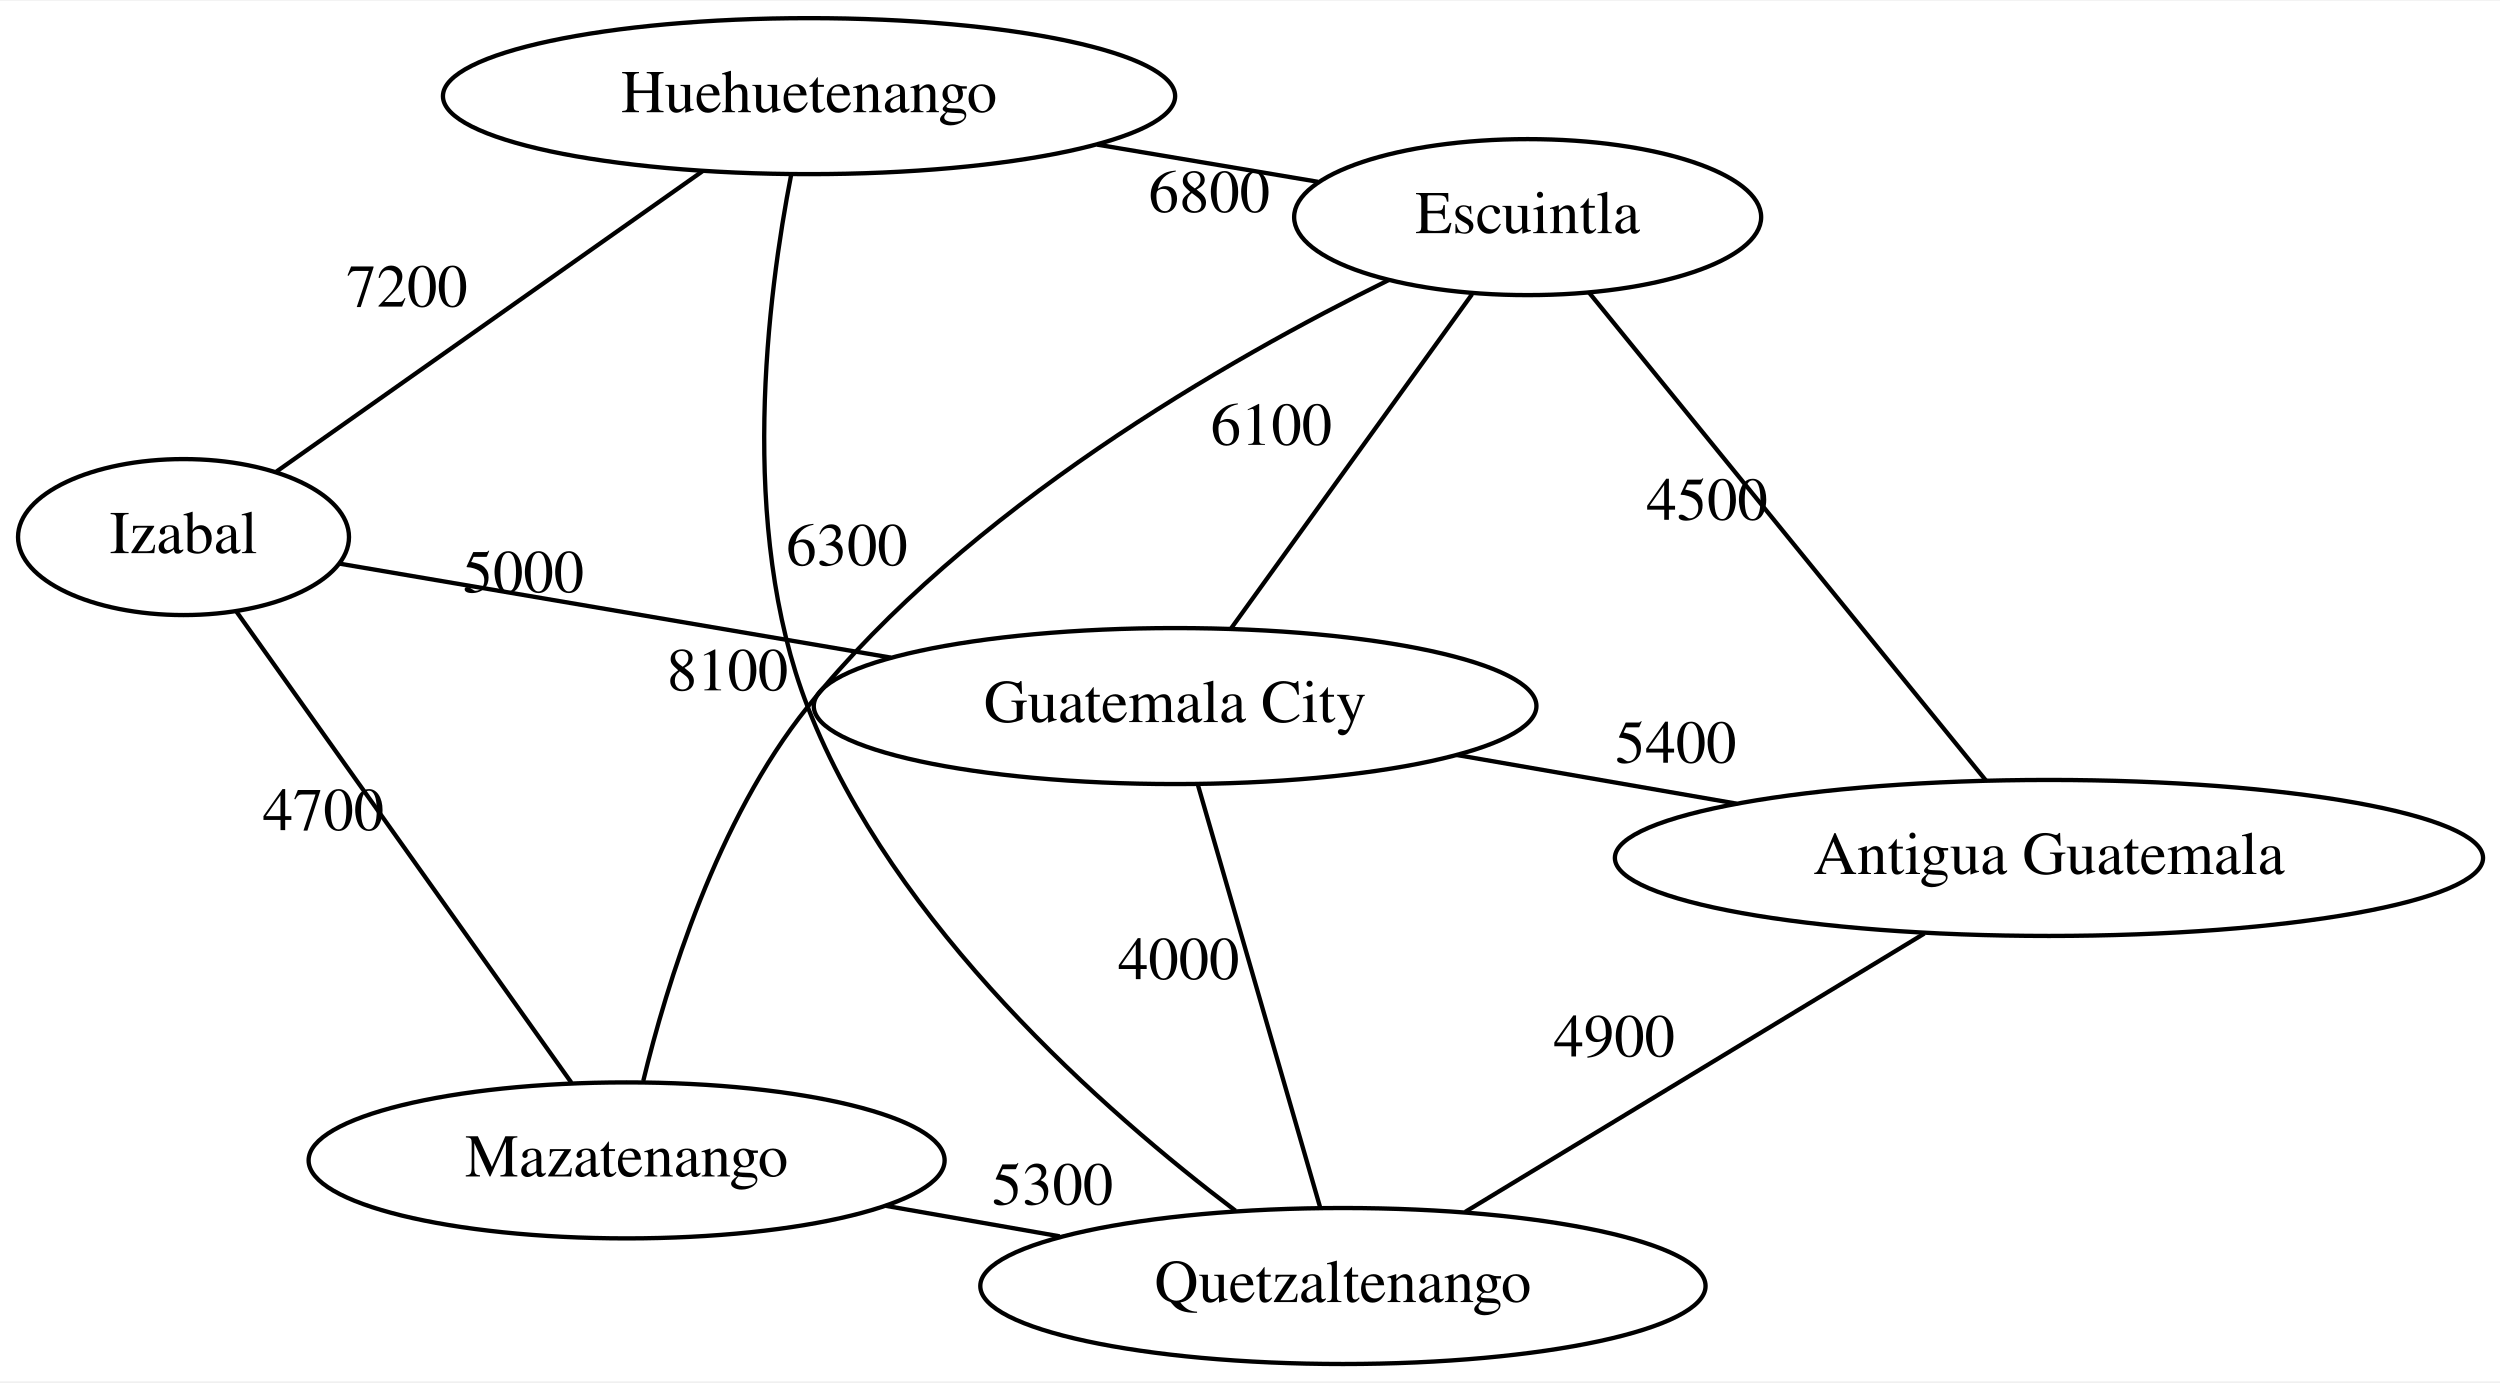
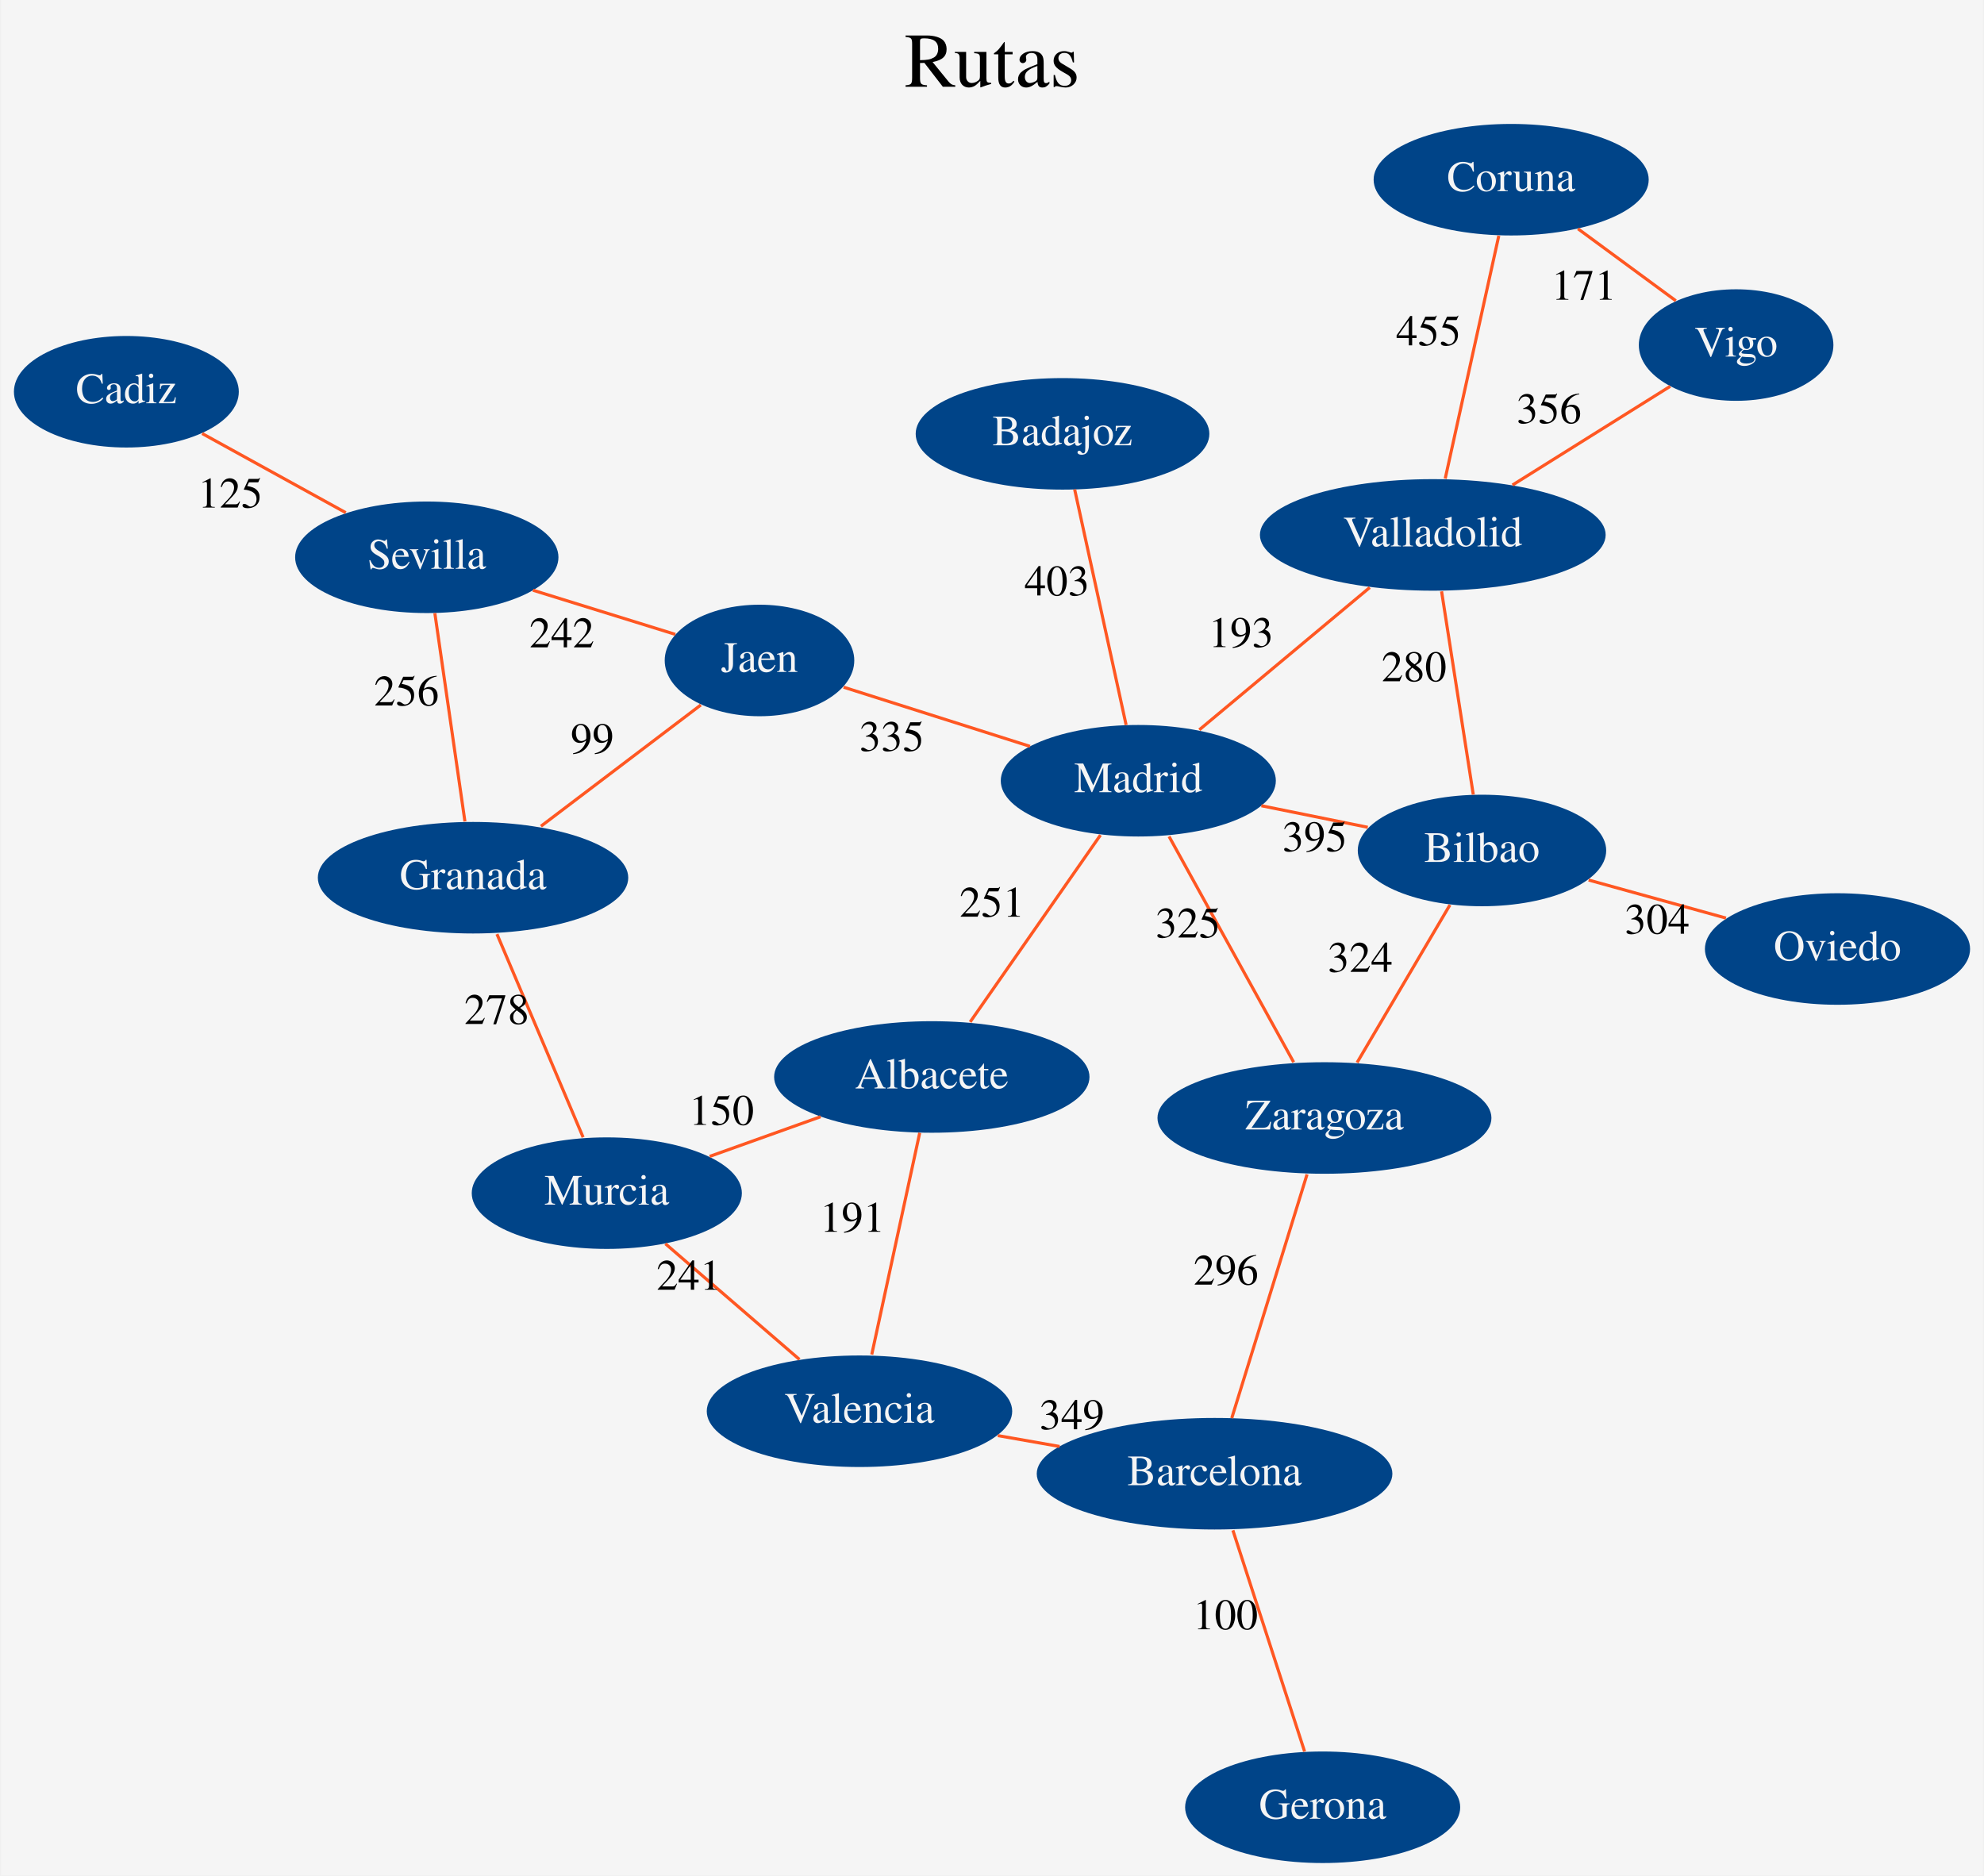
- <svg xmlns="http://www.w3.org/2000/svg" width="577pt" height="319pt" viewBox="0.00 0.00 576.95 318.60">
-   <g id="graph0" class="graph" transform="scale(1 1) rotate(0) translate(4 314.6)">
-     <polygon fill="white" stroke="transparent" points="-4,4 -4,-314.6 572.95,-314.6 572.95,4 -4,4" />
+ <svg xmlns="http://www.w3.org/2000/svg" width="640pt" height="605pt" viewBox="0.00 0.00 639.56 605.31">
+   <g id="graph0" class="graph" transform="scale(1 1) rotate(0) translate(4 601.31)">
+     <polygon fill="#f5f5f5" stroke="transparent" points="-4,4 -4,-601.31 635.56,-601.31 635.56,4 -4,4" />
+     <text text-anchor="middle" x="315.78" y="-573.31" font-family="Times,serif" font-size="25.00">Rutas</text>
    <g id="node1" class="node">
-       <ellipse fill="none" stroke="black" cx="267.19" cy="-151.84" rx="83.39" ry="18" />
-       <text text-anchor="middle" x="267.19" y="-148.14" font-family="Times,serif" font-size="14.00">Guatemala City</text>
+       <ellipse fill="#004488" stroke="transparent" cx="36.4" cy="-474.87" rx="36.29" ry="18" />
+       <text text-anchor="middle" x="36.4" y="-471.17" font-family="Times,serif" font-size="14.00" fill="#f5f5f5">Cadiz</text>
    </g>
    <g id="node2" class="node">
-       <ellipse fill="none" stroke="black" cx="468.86" cy="-116.79" rx="100.18" ry="18" />
-       <text text-anchor="middle" x="468.86" y="-113.09" font-family="Times,serif" font-size="14.00">Antigua Guatemala</text>
+       <ellipse fill="#004488" stroke="transparent" cx="133.36" cy="-421.44" rx="42.49" ry="18" />
+       <text text-anchor="middle" x="133.36" y="-417.74" font-family="Times,serif" font-size="14.00" fill="#f5f5f5">Sevilla</text>
    </g>
    <g id="edge1" class="edge">
-       <path fill="none" stroke="black" d="M332.11,-140.56C352.72,-136.97 375.63,-132.99 396.72,-129.33" />
-       <text text-anchor="middle" x="382.74" y="-138.77" font-family="Times,serif" font-size="14.00">5400</text>
+       <path fill="none" stroke="#ff5722" d="M60.86,-461.39C75,-453.6 92.78,-443.8 107.2,-435.85" />
+       <text text-anchor="middle" x="69.93" y="-437.48" font-family="Times,serif" font-size="14.00">125</text>
    </g>
    <g id="node3" class="node">
-       <ellipse fill="none" stroke="black" cx="305.92" cy="-18" rx="83.69" ry="18" />
-       <text text-anchor="middle" x="305.92" y="-14.3" font-family="Times,serif" font-size="14.00">Quetzaltenango</text>
+       <ellipse fill="#004488" stroke="transparent" cx="148.29" cy="-318.02" rx="50.09" ry="18" />
+       <text text-anchor="middle" x="148.29" y="-314.32" font-family="Times,serif" font-size="14.00" fill="#f5f5f5">Granada</text>
+     </g>
+     <g id="edge2" class="edge">
+       <path fill="none" stroke="#ff5722" d="M135.96,-403.42C138.68,-384.56 142.94,-355.1 145.67,-336.18" />
+       <text text-anchor="middle" x="126.81" y="-373.62" font-family="Times,serif" font-size="14.00">256</text>
+     </g>
+     <g id="node4" class="node">
+       <ellipse fill="#004488" stroke="transparent" cx="240.74" cy="-388.14" rx="30.59" ry="18" />
+       <text text-anchor="middle" x="240.74" y="-384.44" font-family="Times,serif" font-size="14.00" fill="#f5f5f5">Jaen</text>
    </g>
    <g id="edge3" class="edge">
-       <path fill="none" stroke="black" d="M272.41,-133.79C279.8,-108.25 293.24,-61.81 300.65,-36.19" />
-       <text text-anchor="middle" x="268.02" y="-88.82" font-family="Times,serif" font-size="14.00">4000</text>
+       <path fill="none" stroke="#ff5722" d="M167.63,-410.81C182.49,-406.2 199.63,-400.89 213.58,-396.56" />
+       <text text-anchor="middle" x="176.95" y="-392.38" font-family="Times,serif" font-size="14.00">242</text>
+     </g>
+     <g id="edge4" class="edge">
+       <path fill="none" stroke="#ff5722" d="M170.2,-334.64C185.9,-346.55 206.83,-362.42 221.81,-373.78" />
+       <text text-anchor="middle" x="186.78" y="-358.21" font-family="Times,serif" font-size="14.00">99</text>
    </g>
    <g id="node5" class="node">
-       <ellipse fill="none" stroke="black" cx="348.55" cy="-264.68" rx="53.89" ry="18" />
-       <text text-anchor="middle" x="348.55" y="-260.98" font-family="Times,serif" font-size="14.00">Escuintla</text>
+       <ellipse fill="#004488" stroke="transparent" cx="191.46" cy="-216.21" rx="43.59" ry="18" />
+       <text text-anchor="middle" x="191.46" y="-212.51" font-family="Times,serif" font-size="14.00" fill="#f5f5f5">Murcia</text>
    </g>
-     <g id="edge4" class="edge">
-       <path fill="none" stroke="black" d="M280.08,-169.72C295.32,-190.85 320.51,-225.79 335.72,-246.88" />
-       <text text-anchor="middle" x="289.41" y="-212.12" font-family="Times,serif" font-size="14.00">6100</text>
+     <g id="edge5" class="edge">
+       <path fill="none" stroke="#ff5722" d="M156.01,-299.82C163.87,-281.29 175.97,-252.73 183.81,-234.25" />
+       <text text-anchor="middle" x="155.92" y="-270.82" font-family="Times,serif" font-size="14.00">278</text>
+     </g>
+     <g id="node6" class="node">
+       <ellipse fill="#004488" stroke="transparent" cx="363" cy="-349.32" rx="44.39" ry="18" />
+       <text text-anchor="middle" x="363" y="-345.62" font-family="Times,serif" font-size="14.00" fill="#f5f5f5">Madrid</text>
+     </g>
+     <g id="edge6" class="edge">
+       <path fill="none" stroke="#ff5722" d="M267.88,-379.52C285.6,-373.89 308.93,-366.49 328.04,-360.42" />
+       <text text-anchor="middle" x="283.44" y="-358.93" font-family="Times,serif" font-size="14.00">335</text>
    </g>
    <g id="node7" class="node">
-       <ellipse fill="none" stroke="black" cx="38.35" cy="-190.84" rx="38.19" ry="18" />
-       <text text-anchor="middle" x="38.35" y="-187.14" font-family="Times,serif" font-size="14.00">Izabal</text>
-     </g>
-     <g id="edge2" class="edge">
-       <path fill="none" stroke="black" d="M201.61,-163.02C160.27,-170.06 108.46,-178.89 74.43,-184.69" />
-       <text text-anchor="middle" x="116.78" y="-178.12" font-family="Times,serif" font-size="14.00">5000</text>
-     </g>
-     <g id="edge6" class="edge">
-       <path fill="none" stroke="black" d="M440.1,-99.35C410.23,-81.24 363.78,-53.08 334.11,-35.09" />
-       <text text-anchor="middle" x="368.53" y="-70.98" font-family="Times,serif" font-size="14.00">4900</text>
-     </g>
-     <g id="edge5" class="edge">
-       <path fill="none" stroke="black" d="M454.34,-134.63C431.1,-163.21 385.78,-218.91 362.74,-247.24" />
-       <text text-anchor="middle" x="389.96" y="-194.83" font-family="Times,serif" font-size="14.00">4500</text>
-     </g>
-     <g id="node4" class="node">
-       <ellipse fill="none" stroke="black" cx="182.71" cy="-292.6" rx="84.49" ry="18" />
-       <text text-anchor="middle" x="182.71" y="-288.9" font-family="Times,serif" font-size="14.00">Huehuetenango</text>
+       <ellipse fill="#004488" stroke="transparent" cx="273.01" cy="-145.82" rx="49.29" ry="18" />
+       <text text-anchor="middle" x="273.01" y="-142.12" font-family="Times,serif" font-size="14.00" fill="#f5f5f5">Valencia</text>
    </g>
    <g id="edge7" class="edge">
-       <path fill="none" stroke="black" d="M281.13,-35.37C251.12,-58.1 202.15,-101.03 182.4,-151.65 166.22,-193.14 173.2,-246.88 178.59,-274.48" />
-       <text text-anchor="middle" x="163.9" y="-155.47" font-family="Times,serif" font-size="14.00">8100</text>
+       <path fill="none" stroke="#ff5722" d="M210.37,-199.88C223.36,-188.67 240.55,-173.84 253.63,-162.54" />
+       <text text-anchor="middle" x="217.97" y="-185.04" font-family="Times,serif" font-size="14.00">241</text>
    </g>
-     <g id="node6" class="node">
-       <ellipse fill="none" stroke="black" cx="140.61" cy="-46.99" rx="73.39" ry="18" />
-       <text text-anchor="middle" x="140.61" y="-43.29" font-family="Times,serif" font-size="14.00">Mazatenango</text>
+     <g id="node8" class="node">
+       <ellipse fill="#004488" stroke="transparent" cx="296.35" cy="-253.71" rx="50.89" ry="18" />
+       <text text-anchor="middle" x="296.35" y="-250.01" font-family="Times,serif" font-size="14.00" fill="#f5f5f5">Albacete</text>
    </g>
    <g id="edge8" class="edge">
-       <path fill="none" stroke="black" d="M240.58,-29.46C227.32,-31.78 213.43,-34.22 200.37,-36.51" />
-       <text text-anchor="middle" x="238.9" y="-36.8" font-family="Times,serif" font-size="14.00">5300</text>
+       <path fill="none" stroke="#ff5722" d="M224.65,-228.07C236.05,-232.15 248.87,-236.73 260.47,-240.88" />
+       <text text-anchor="middle" x="228.48" y="-238.25" font-family="Times,serif" font-size="14.00">150</text>
+     </g>
+     <g id="edge9" class="edge">
+       <path fill="none" stroke="#ff5722" d="M350.78,-331.78C338.83,-314.64 320.73,-288.67 308.73,-271.46" />
+       <text text-anchor="middle" x="315.77" y="-305.45" font-family="Times,serif" font-size="14.00">251</text>
+     </g>
+     <g id="node11" class="node">
+       <ellipse fill="#004488" stroke="transparent" cx="423.08" cy="-240.47" rx="53.89" ry="18" />
+       <text text-anchor="middle" x="423.08" y="-236.77" font-family="Times,serif" font-size="14.00" fill="#f5f5f5">Zaragoza</text>
    </g>
    <g id="edge10" class="edge">
-       <path fill="none" stroke="black" d="M249.2,-281.41C266.24,-278.54 284.23,-275.51 300.16,-272.83" />
-       <text text-anchor="middle" x="275.09" y="-265.85" font-family="Times,serif" font-size="14.00">6800</text>
+       <path fill="none" stroke="#ff5722" d="M372.92,-331.34C384.05,-311.17 402,-278.65 413.14,-258.47" />
+       <text text-anchor="middle" x="379.03" y="-298.71" font-family="Times,serif" font-size="14.00">325</text>
    </g>
-     <g id="edge9" class="edge">
-       <path fill="none" stroke="black" d="M158.22,-275.34C130.55,-255.83 85.95,-224.39 59.66,-205.86" />
-       <text text-anchor="middle" x="89.92" y="-244.03" font-family="Times,serif" font-size="14.00">7200</text>
+     <g id="node12" class="node">
+       <ellipse fill="#004488" stroke="transparent" cx="338.54" cy="-461.28" rx="47.39" ry="18" />
+       <text text-anchor="middle" x="338.54" y="-457.58" font-family="Times,serif" font-size="14.00" fill="#f5f5f5">Badajoz</text>
    </g>
    <g id="edge11" class="edge">
-       <path fill="none" stroke="black" d="M316.49,-250.16C279.54,-231.95 219.21,-197.49 182.4,-151.65 161.45,-125.57 149.84,-87.63 144.45,-65.32" />
-       <text text-anchor="middle" x="191.47" y="-184.32" font-family="Times,serif" font-size="14.00">6300</text>
+       <path fill="none" stroke="#ff5722" d="M359.07,-367.31C354.51,-388.2 347.02,-422.46 342.46,-443.34" />
+       <text text-anchor="middle" x="336.76" y="-409.13" font-family="Times,serif" font-size="14.00">403</text>
+     </g>
+     <g id="node13" class="node">
+       <ellipse fill="#004488" stroke="transparent" cx="458.04" cy="-428.66" rx="55.79" ry="18" />
+       <text text-anchor="middle" x="458.04" y="-424.96" font-family="Times,serif" font-size="14.00" fill="#f5f5f5">Valladolid</text>
    </g>
    <g id="edge12" class="edge">
-       <path fill="none" stroke="black" d="M127.87,-64.92C108.06,-92.78 70.13,-146.14 50.61,-173.58" />
-       <text text-anchor="middle" x="70.63" y="-123.21" font-family="Times,serif" font-size="14.00">4700</text>
+       <path fill="none" stroke="#ff5722" d="M382.69,-365.76C398.78,-379.19 421.45,-398.12 437.71,-411.7" />
+       <text text-anchor="middle" x="396.14" y="-392.47" font-family="Times,serif" font-size="14.00">193</text>
+     </g>
+     <g id="node16" class="node">
+       <ellipse fill="#004488" stroke="transparent" cx="473.92" cy="-326.81" rx="40.09" ry="18" />
+       <text text-anchor="middle" x="473.92" y="-323.11" font-family="Times,serif" font-size="14.00" fill="#f5f5f5">Bilbao</text>
+     </g>
+     <g id="edge13" class="edge">
+       <path fill="none" stroke="#ff5722" d="M402.73,-341.25C413.92,-338.98 426.04,-336.52 437.06,-334.29" />
+       <text text-anchor="middle" x="419.96" y="-326.56" font-family="Times,serif" font-size="14.00">395</text>
+     </g>
+     <g id="edge14" class="edge">
+       <path fill="none" stroke="#ff5722" d="M276.97,-164.12C281.29,-184.08 288.16,-215.82 292.45,-235.68" />
+       <text text-anchor="middle" x="270.72" y="-203.74" font-family="Times,serif" font-size="14.00">191</text>
+     </g>
+     <g id="node9" class="node">
+       <ellipse fill="#004488" stroke="transparent" cx="387.61" cy="-125.65" rx="57.39" ry="18" />
+       <text text-anchor="middle" x="387.61" y="-121.95" font-family="Times,serif" font-size="14.00" fill="#f5f5f5">Barcelona</text>
+     </g>
+     <g id="edge15" class="edge">
+       <path fill="none" stroke="#ff5722" d="M317.65,-137.96C324.18,-136.81 330.95,-135.62 337.59,-134.45" />
+       <text text-anchor="middle" x="341.58" y="-140.01" font-family="Times,serif" font-size="14.00">349</text>
+     </g>
+     <g id="node10" class="node">
+       <ellipse fill="#004488" stroke="transparent" cx="422.5" cy="-18" rx="44.39" ry="18" />
+       <text text-anchor="middle" x="422.5" y="-14.3" font-family="Times,serif" font-size="14.00" fill="#f5f5f5">Gerona</text>
+     </g>
+     <g id="edge16" class="edge">
+       <path fill="none" stroke="#ff5722" d="M393.53,-107.39C399.99,-87.47 410.25,-55.8 416.67,-35.99" />
+       <text text-anchor="middle" x="391.12" y="-75.45" font-family="Times,serif" font-size="14.00">100</text>
+     </g>
+     <g id="edge17" class="edge">
+       <path fill="none" stroke="#ff5722" d="M393.16,-143.59C399.78,-165.03 410.8,-200.72 417.46,-222.27" />
+       <text text-anchor="middle" x="391.29" y="-186.69" font-family="Times,serif" font-size="14.00">296</text>
+     </g>
+     <g id="edge18" class="edge">
+       <path fill="none" stroke="#ff5722" d="M433.61,-258.36C442.4,-273.28 454.84,-294.41 463.58,-309.24" />
+       <text text-anchor="middle" x="434.61" y="-287.63" font-family="Times,serif" font-size="14.00">324</text>
+     </g>
+     <g id="node14" class="node">
+       <ellipse fill="#004488" stroke="transparent" cx="555.94" cy="-489.94" rx="31.4" ry="18" />
+       <text text-anchor="middle" x="555.94" y="-486.24" font-family="Times,serif" font-size="14.00" fill="#f5f5f5">Vigo</text>
+     </g>
+     <g id="edge19" class="edge">
+       <path fill="none" stroke="#ff5722" d="M483.76,-444.76C499.62,-454.69 519.72,-467.27 534.68,-476.63" />
+       <text text-anchor="middle" x="495.56" y="-464.71" font-family="Times,serif" font-size="14.00">356</text>
+     </g>
+     <g id="node15" class="node">
+       <ellipse fill="#004488" stroke="transparent" cx="483.34" cy="-543.31" rx="44.39" ry="18" />
+       <text text-anchor="middle" x="483.34" y="-539.61" font-family="Times,serif" font-size="14.00" fill="#f5f5f5">Coruna</text>
+     </g>
+     <g id="edge20" class="edge">
+       <path fill="none" stroke="#ff5722" d="M462.05,-446.83C466.78,-468.3 474.62,-503.8 479.35,-525.23" />
+       <text text-anchor="middle" x="456.7" y="-489.85" font-family="Times,serif" font-size="14.00">455</text>
+     </g>
+     <g id="edge21" class="edge">
+       <path fill="none" stroke="#ff5722" d="M460.88,-410.45C463.77,-391.92 468.22,-363.34 471.11,-344.86" />
+       <text text-anchor="middle" x="452" y="-381.44" font-family="Times,serif" font-size="14.00">280</text>
+     </g>
+     <g id="edge22" class="edge">
+       <path fill="none" stroke="#ff5722" d="M536.48,-504.24C526.74,-511.41 514.91,-520.1 504.9,-527.47" />
+       <text text-anchor="middle" x="506.79" y="-504.58" font-family="Times,serif" font-size="14.00">171</text>
+     </g>
+     <g id="node17" class="node">
+       <ellipse fill="#004488" stroke="transparent" cx="588.66" cy="-295.01" rx="42.79" ry="18" />
+       <text text-anchor="middle" x="588.66" y="-291.31" font-family="Times,serif" font-size="14.00" fill="#f5f5f5">Oviedo</text>
+     </g>
+     <g id="edge23" class="edge">
+       <path fill="none" stroke="#ff5722" d="M508.35,-317.27C522.34,-313.39 538.52,-308.91 552.67,-304.99" />
+       <text text-anchor="middle" x="530.45" y="-299.95" font-family="Times,serif" font-size="14.00">304</text>
    </g>
  </g>
</svg>
